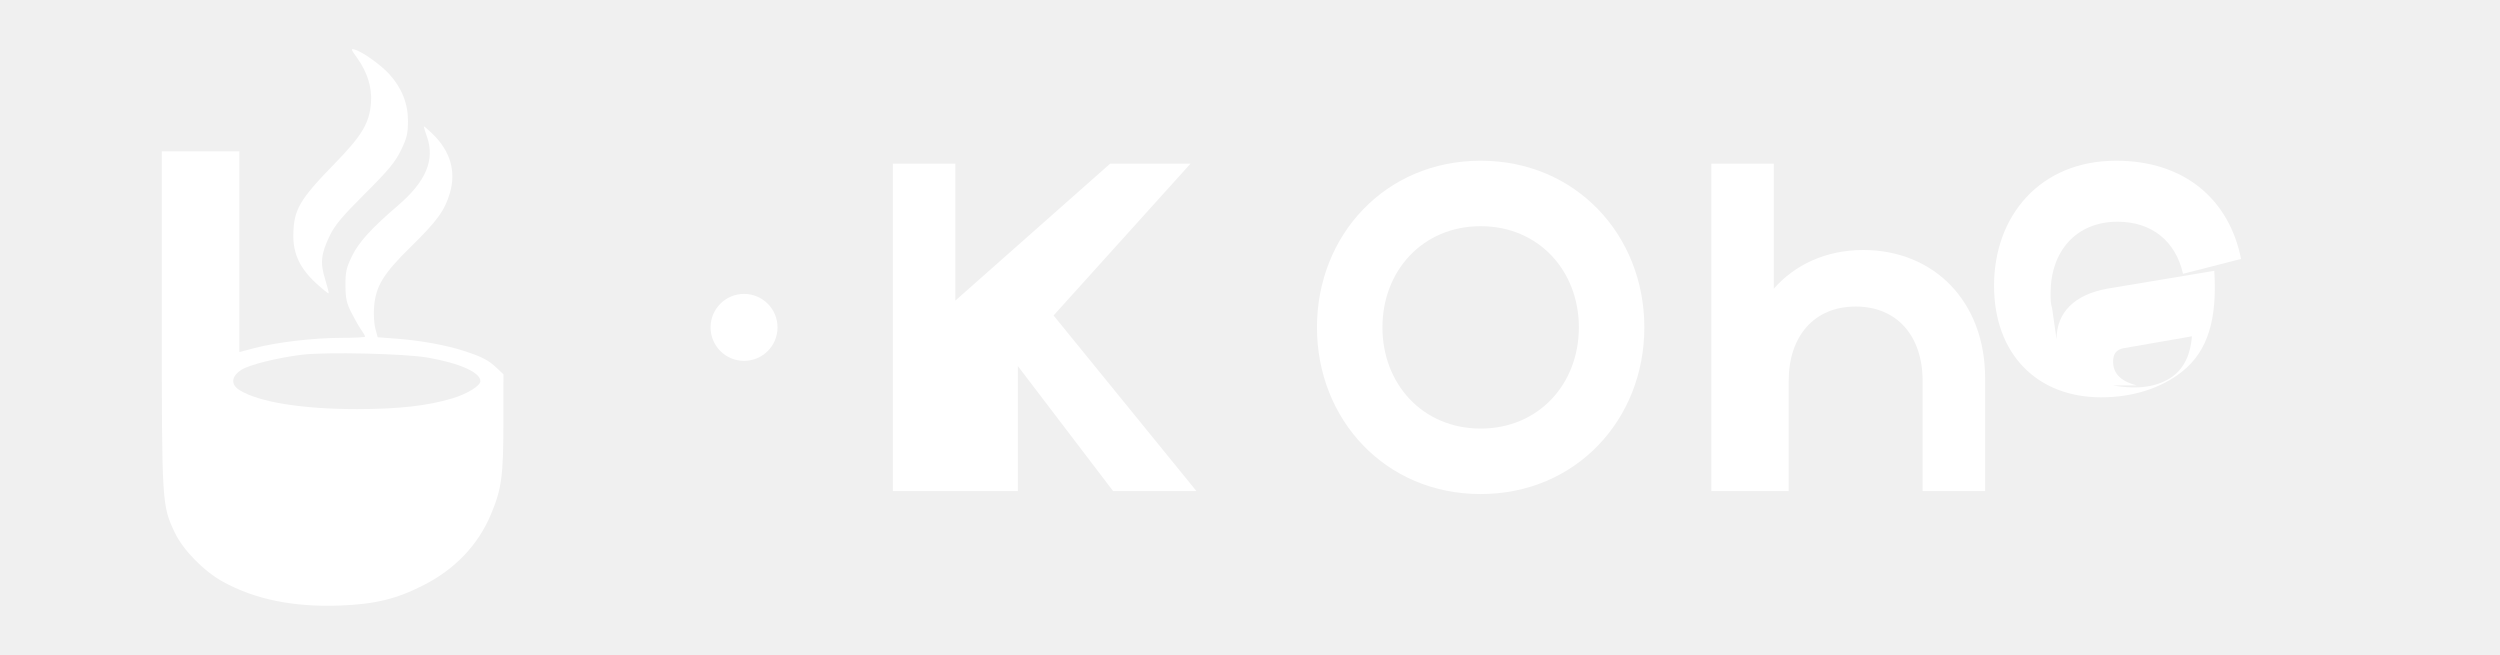
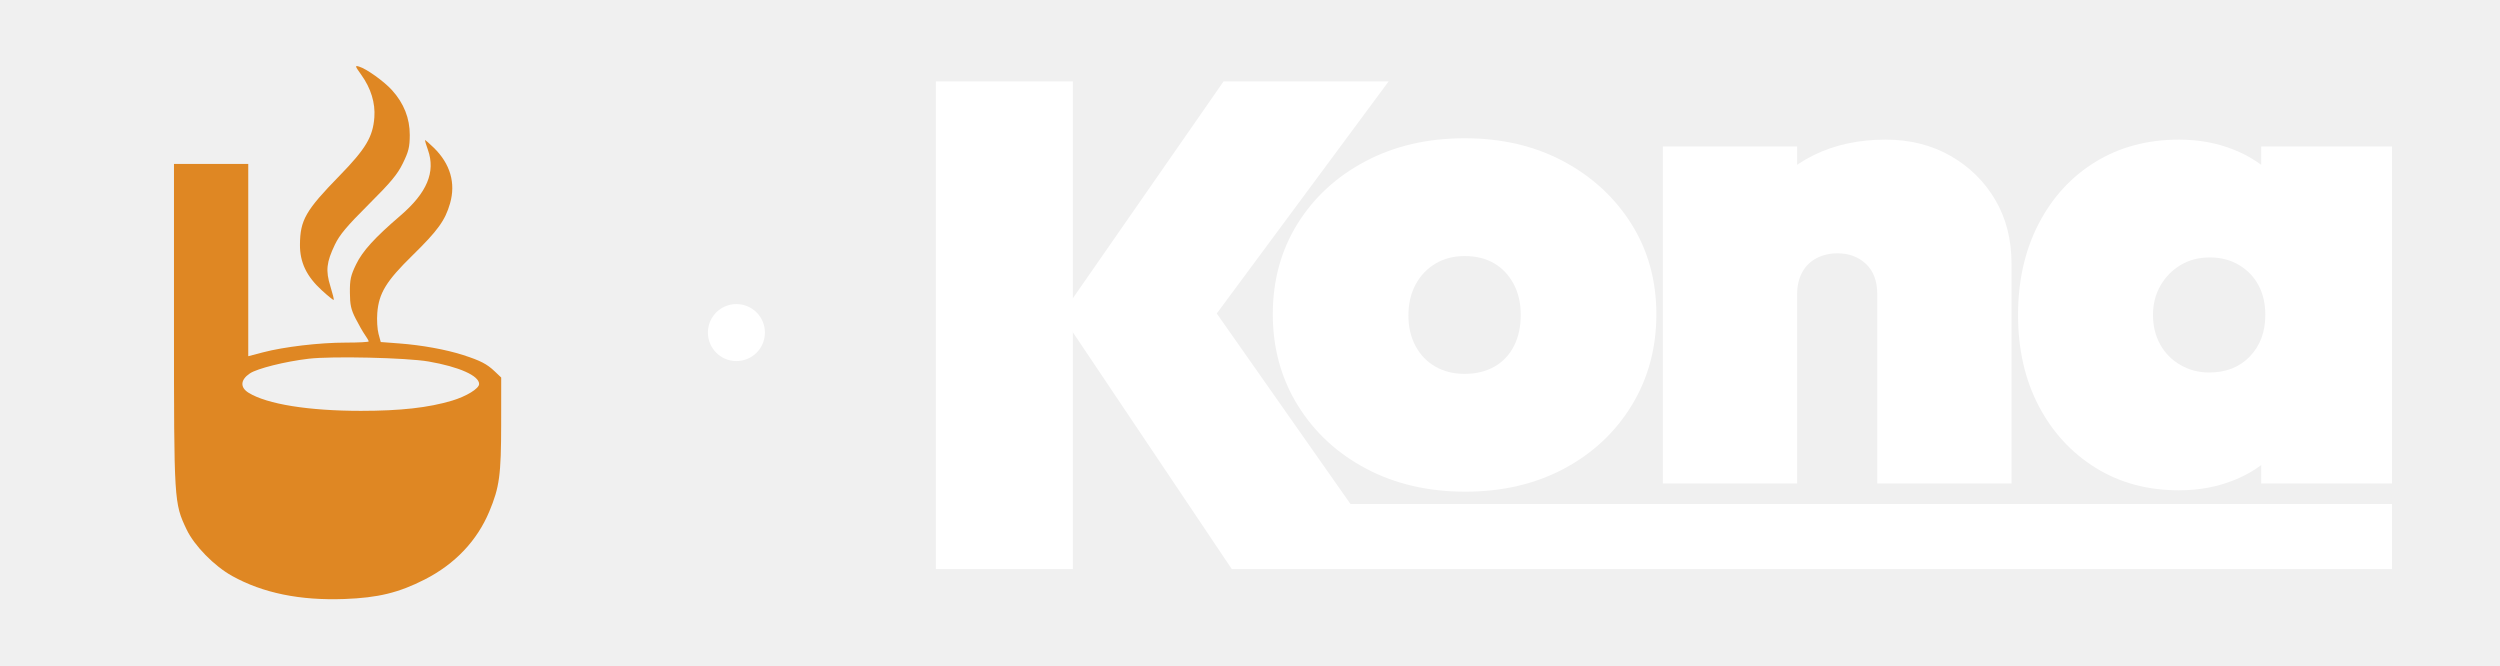
- <svg xmlns="http://www.w3.org/2000/svg" viewBox="0 0 168 44" fill="none" role="img" aria-label="Kona">
-   <g transform="translate(8.056338 0.873239) scale(0.1408451)">
-     <path fill="#FFFFFF" fill-rule="evenodd" d="M 113.344 21.663 C 118.089 28.286, 120.341 35.629, 119.816 42.763 C 119.100 52.490, 115.550 58.448, 102.488 71.843 C 85.556 89.208, 82.844 93.929, 82.754 106.189 C 82.690 115.016, 86.038 122.006, 93.670 128.981 C 96.740 131.787, 99.401 133.932, 99.585 133.748 C 99.769 133.564, 99.016 130.513, 97.912 126.966 C 95.488 119.176, 95.938 114.983, 100.140 106.225 C 102.515 101.273, 106.053 97.055, 116.913 86.225 C 128.141 75.027, 131.296 71.230, 134.048 65.601 C 136.896 59.776, 137.426 57.597, 137.453 51.601 C 137.490 43.277, 134.533 35.810, 128.598 29.240 C 124.631 24.849, 115.850 18.567, 112.189 17.500 C 110.035 16.872, 110.113 17.154, 113.344 21.663 M 145 54.166 C 145 54.486, 145.675 56.662, 146.500 59 C 150.395 70.040, 146.055 80.375, 132.720 91.809 C 119.995 102.720, 113.937 109.385, 110.731 116 C 108.032 121.569, 107.587 123.574, 107.627 130 C 107.665 136.171, 108.168 138.475, 110.465 143 C 112 146.025, 114.099 149.694, 115.128 151.154 C 116.158 152.614, 117 154.077, 117 154.404 C 117 154.732, 111.848 155, 105.551 155 C 92.496 155, 74.880 157.076, 64.250 159.868 L 57 161.771 57 113.886 L 57 66 38.500 66 L 20 66 20 146.042 C 20 234.344, 20.034 234.898, 26.242 248 C 30.100 256.141, 40.019 266.280, 49 271.262 C 64.310 279.755, 82.791 283.541, 104.938 282.720 C 121.668 282.101, 131.946 279.600, 144.916 272.991 C 159.952 265.331, 170.963 253.739, 177.071 239.138 C 182.145 227.011, 182.963 220.959, 182.983 195.446 L 183 172.392 179.750 169.308 C 175.867 165.623, 172.654 163.965, 164 161.181 C 155.469 158.437, 143.442 156.256, 132.131 155.402 L 123 154.713 121.888 150.607 C 121.277 148.348, 121.001 143.683, 121.274 140.240 C 122.060 130.346, 125.697 124.393, 138.794 111.563 C 151.454 99.162, 155.076 94.150, 157.518 85.653 C 160.421 75.552, 157.644 65.992, 149.477 57.978 C 147.015 55.561, 145 53.846, 145 54.166 M 87 163.038 C 75.279 164.437, 61.449 167.897, 57.813 170.340 C 53.071 173.524, 52.826 177.306, 57.186 179.998 C 66.377 185.674, 87.075 189.002, 113.128 188.994 C 132.845 188.988, 146.742 187.431, 158.500 183.912 C 165.685 181.762, 172 177.885, 172 175.623 C 172 171.489, 162.053 167.059, 146.819 164.410 C 135.916 162.514, 98.566 161.657, 87 163.038" />
+ <svg xmlns="http://www.w3.org/2000/svg" viewBox="0 0 210.48 56" fill="none" role="img" aria-label="Kona">
+   <g transform="translate(4.0 4.0) scale(0.1690141) translate(43 -8)">
+     <path fill="#DF8723" fill-rule="evenodd" d="M 113.344 21.663 C 118.089 28.286, 120.341 35.629, 119.816 42.763 C 119.100 52.490, 115.550 58.448, 102.488 71.843 C 85.556 89.208, 82.844 93.929, 82.754 106.189 C 82.690 115.016, 86.038 122.006, 93.670 128.981 C 96.740 131.787, 99.401 133.932, 99.585 133.748 C 99.769 133.564, 99.016 130.513, 97.912 126.966 C 95.488 119.176, 95.938 114.983, 100.140 106.225 C 102.515 101.273, 106.053 97.055, 116.913 86.225 C 128.141 75.027, 131.296 71.230, 134.048 65.601 C 136.896 59.776, 137.426 57.597, 137.453 51.601 C 137.490 43.277, 134.533 35.810, 128.598 29.240 C 124.631 24.849, 115.850 18.567, 112.189 17.500 C 110.035 16.872, 110.113 17.154, 113.344 21.663 M 145 54.166 C 145 54.486, 145.675 56.662, 146.500 59 C 150.395 70.040, 146.055 80.375, 132.720 91.809 C 119.995 102.720, 113.937 109.385, 110.731 116 C 108.032 121.569, 107.587 123.574, 107.627 130 C 107.665 136.171, 108.168 138.475, 110.465 143 C 112 146.025, 114.099 149.694, 115.128 151.154 C 116.158 152.614, 117 154.077, 117 154.404 C 117 154.732, 111.848 155, 105.551 155 C 92.496 155, 74.880 157.076, 64.250 159.868 L 57 161.771 57 113.886 L 57 66 38.500 66 L 20 66 20 146.042 C 20 234.344, 20.034 234.898, 26.242 248 C 30.100 256.141, 40.019 266.280, 49 271.262 C 64.310 279.755, 82.791 283.541, 104.938 282.720 C 121.668 282.101, 131.946 279.600, 144.916 272.991 C 159.952 265.331, 170.963 253.739, 177.071 239.138 C 182.145 227.011, 182.963 220.959, 182.983 195.446 L 183 172.392 179.750 169.308 C 175.867 165.623, 172.654 163.965, 164 161.181 C 155.469 158.437, 143.442 156.256, 132.131 155.402 L 123 154.713 121.888 150.607 C 121.277 148.348, 121.001 143.683, 121.274 140.240 C 122.060 130.346, 125.697 124.393, 138.794 111.563 C 151.454 99.162, 155.076 94.150, 157.518 85.653 C 160.421 75.552, 157.644 65.992, 149.477 57.978 C 147.015 55.561, 145 53.846, 145 54.166 M 87 163.038 C 75.279 164.437, 61.449 167.897, 57.813 170.340 C 53.071 173.524, 52.826 177.306, 57.186 179.998 C 66.377 185.674, 87.075 189.002, 113.128 188.994 C 132.845 188.988, 146.742 187.431, 158.500 183.912 C 165.685 181.762, 172 177.885, 172 175.623 C 172 171.489, 162.053 167.059, 146.819 164.410 C 135.916 162.514, 98.566 161.657, 87 163.038" />
  </g>
-   <circle cx="50" cy="22" r="2.25" fill="#FFFFFF" />
-   <path fill="#FFFFFF" d="M60 11h4.2v9.2L74.6 11H80l-9.2 10.2L80.4 33H74.8l-6.4-8.4V33H60V11z" />
-   <path fill="#FFFFFF" d="M88.5 22c0-6.2 4.6-11.2 11-11.2S110.5 15.8 110.5 22 105.9 33.2 99.5 33.2 88.5 28.2 88.5 22zm4.4 0c0 3.8 2.7 6.8 6.6 6.8s6.6-3 6.6-6.8-2.7-6.8-6.6-6.8-6.6 3-6.6 6.8z" />
-   <path fill="#FFFFFF" d="M115 11h4.2v8.4c1.4-1.6 3.5-2.6 6-2.6 4.8 0 8.2 3.5 8.2 8.6V33h-4.2v-7.4c0-3-1.7-5-4.5-5s-4.5 2-4.5 5V33H115V11z" />
-   <path fill="#FFFFFF" d="M138.2 22.8c0-1.8 1.2-3 3.4-3.4l7.2-1.2c.2 3.2-.4 5.4-2.2 6.8-1.4 1.1-3.3 1.7-5.4 1.7-4.3 0-7.2-2.9-7.2-7.5 0-4.7 3.1-8.4 8.2-8.4 4.6 0 7.6 2.6 8.4 6.6l-3.9 1c-.5-2.2-2.1-3.5-4.4-3.5-2.8 0-4.5 2-4.5 4.8 0 .4 0 .7.1 1zm3.8 3.1c1.7.3 3 .1 4-.6.8-.6 1.2-1.5 1.3-2.7l-4.6.8c-.5.1-.7.4-.7.9 0 .7.4 1.3 1.6 1.6z" />
+   <circle cx="62.00" cy="28.0" r="2.4" fill="#FFFFFF" />
+   <g transform="translate(72.00 0.422) scale(0.8480326)">
+     <path fill="#FFFFFF" d="M8.012 56.0V7.584H21.612V56.0Z" />
+     <path fill="#FFFFFF" d="M37.388 56.0 20.456 30.772 36.572 7.584H52.96L34.328 32.744V28.392L49.173 49.54H152.576V56.0Z" />
+     <path fill="#FFFFFF" d="M60.568 48.316Q55.06 48.316 50.742 46.038Q46.424 43.76 43.942 39.748Q41.46 35.736 41.46 30.704Q41.46 25.672 43.908 21.728Q46.356 17.784 50.674 15.506Q54.992 13.228 60.5 13.228Q66.008 13.228 70.292 15.506Q74.576 17.784 77.058 21.728Q79.54 25.672 79.54 30.704Q79.54 35.736 77.092 39.748Q74.644 43.76 70.36 46.038Q66.076 48.316 60.568 48.316ZM60.5 36.62Q62.2 36.62 63.458 35.906Q64.716 35.192 65.396 33.866Q66.076 32.54 66.076 30.772Q66.076 29.004 65.362 27.678Q64.648 26.352 63.424 25.638Q62.2 24.924 60.5 24.924Q58.868 24.924 57.61 25.672Q56.352 26.42 55.638 27.746Q54.924 29.072 54.924 30.84Q54.924 32.54 55.638 33.866Q56.352 35.192 57.61 35.906Q58.868 36.62 60.5 36.62Z" />
+     <path fill="#FFFFFF" d="M101.472 47.5V28.732Q101.472 26.76 100.35 25.706Q99.228 24.652 97.528 24.652Q96.372 24.652 95.454 25.128Q94.536 25.604 94.026 26.522Q93.516 27.44 93.516 28.732L88.348 26.42Q88.348 22.34 90.15 19.416Q91.952 16.492 95.114 14.928Q98.276 13.364 102.288 13.364Q105.892 13.364 108.714 14.962Q111.536 16.56 113.168 19.314Q114.8 22.068 114.8 25.672V47.5ZM80.188 47.5V14.044H93.516V47.5Z" />
+     <path fill="#FFFFFF" d="M131.428 48.18Q126.736 48.18 123.132 45.936Q119.528 43.692 117.488 39.782Q115.448 35.872 115.448 30.772Q115.448 25.672 117.488 21.728Q119.528 17.784 123.132 15.574Q126.736 13.364 131.428 13.364Q134.352 13.364 136.834 14.35Q139.316 15.336 140.982 17.104Q142.648 18.872 143.124 21.184V40.36Q142.648 42.672 140.982 44.44Q139.316 46.208 136.834 47.194Q134.352 48.18 131.428 48.18ZM134.42 36.484Q136.936 36.484 138.466 34.886Q139.996 33.288 139.996 30.772Q139.996 29.072 139.316 27.814Q138.636 26.556 137.378 25.808Q136.12 25.06 134.488 25.06Q132.856 25.06 131.598 25.808Q130.34 26.556 129.592 27.848Q128.844 29.14 128.844 30.772Q128.844 32.404 129.558 33.696Q130.272 34.988 131.564 35.736Q132.856 36.484 134.42 36.484ZM139.588 47.5V38.524L141.424 30.364L139.588 22.272V14.044H152.576V47.5Z" />
+   </g>
</svg>
